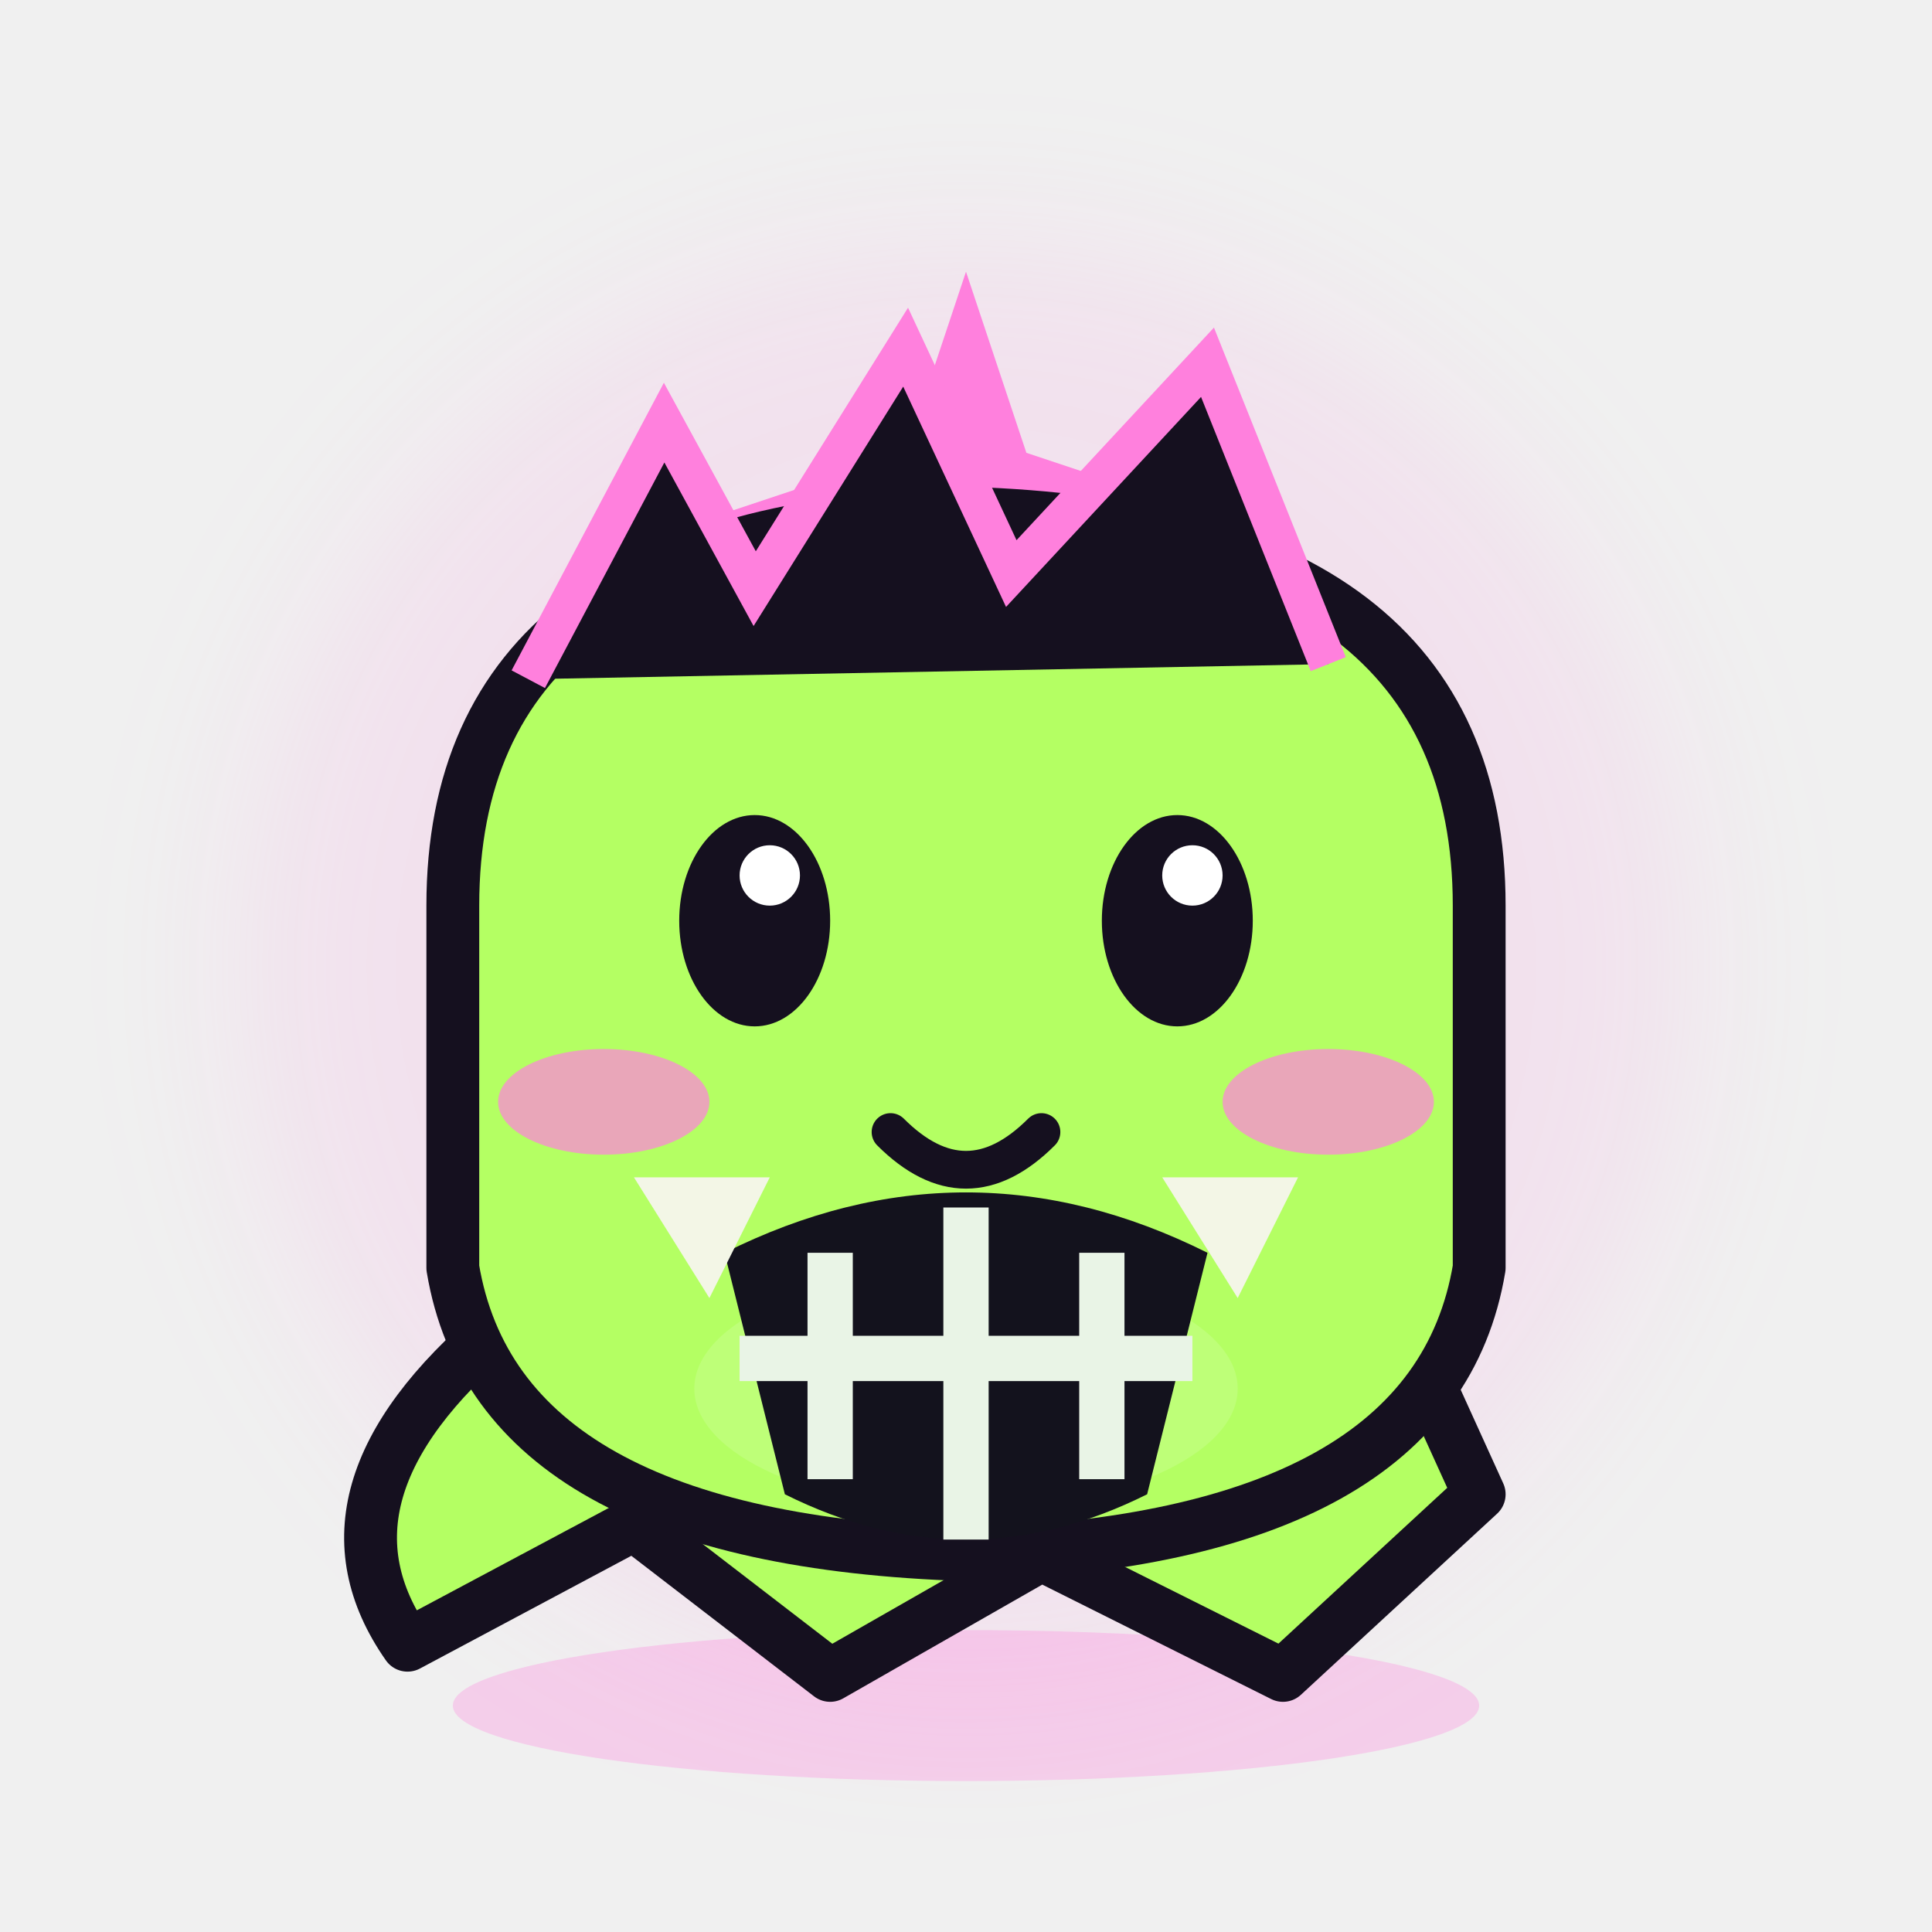
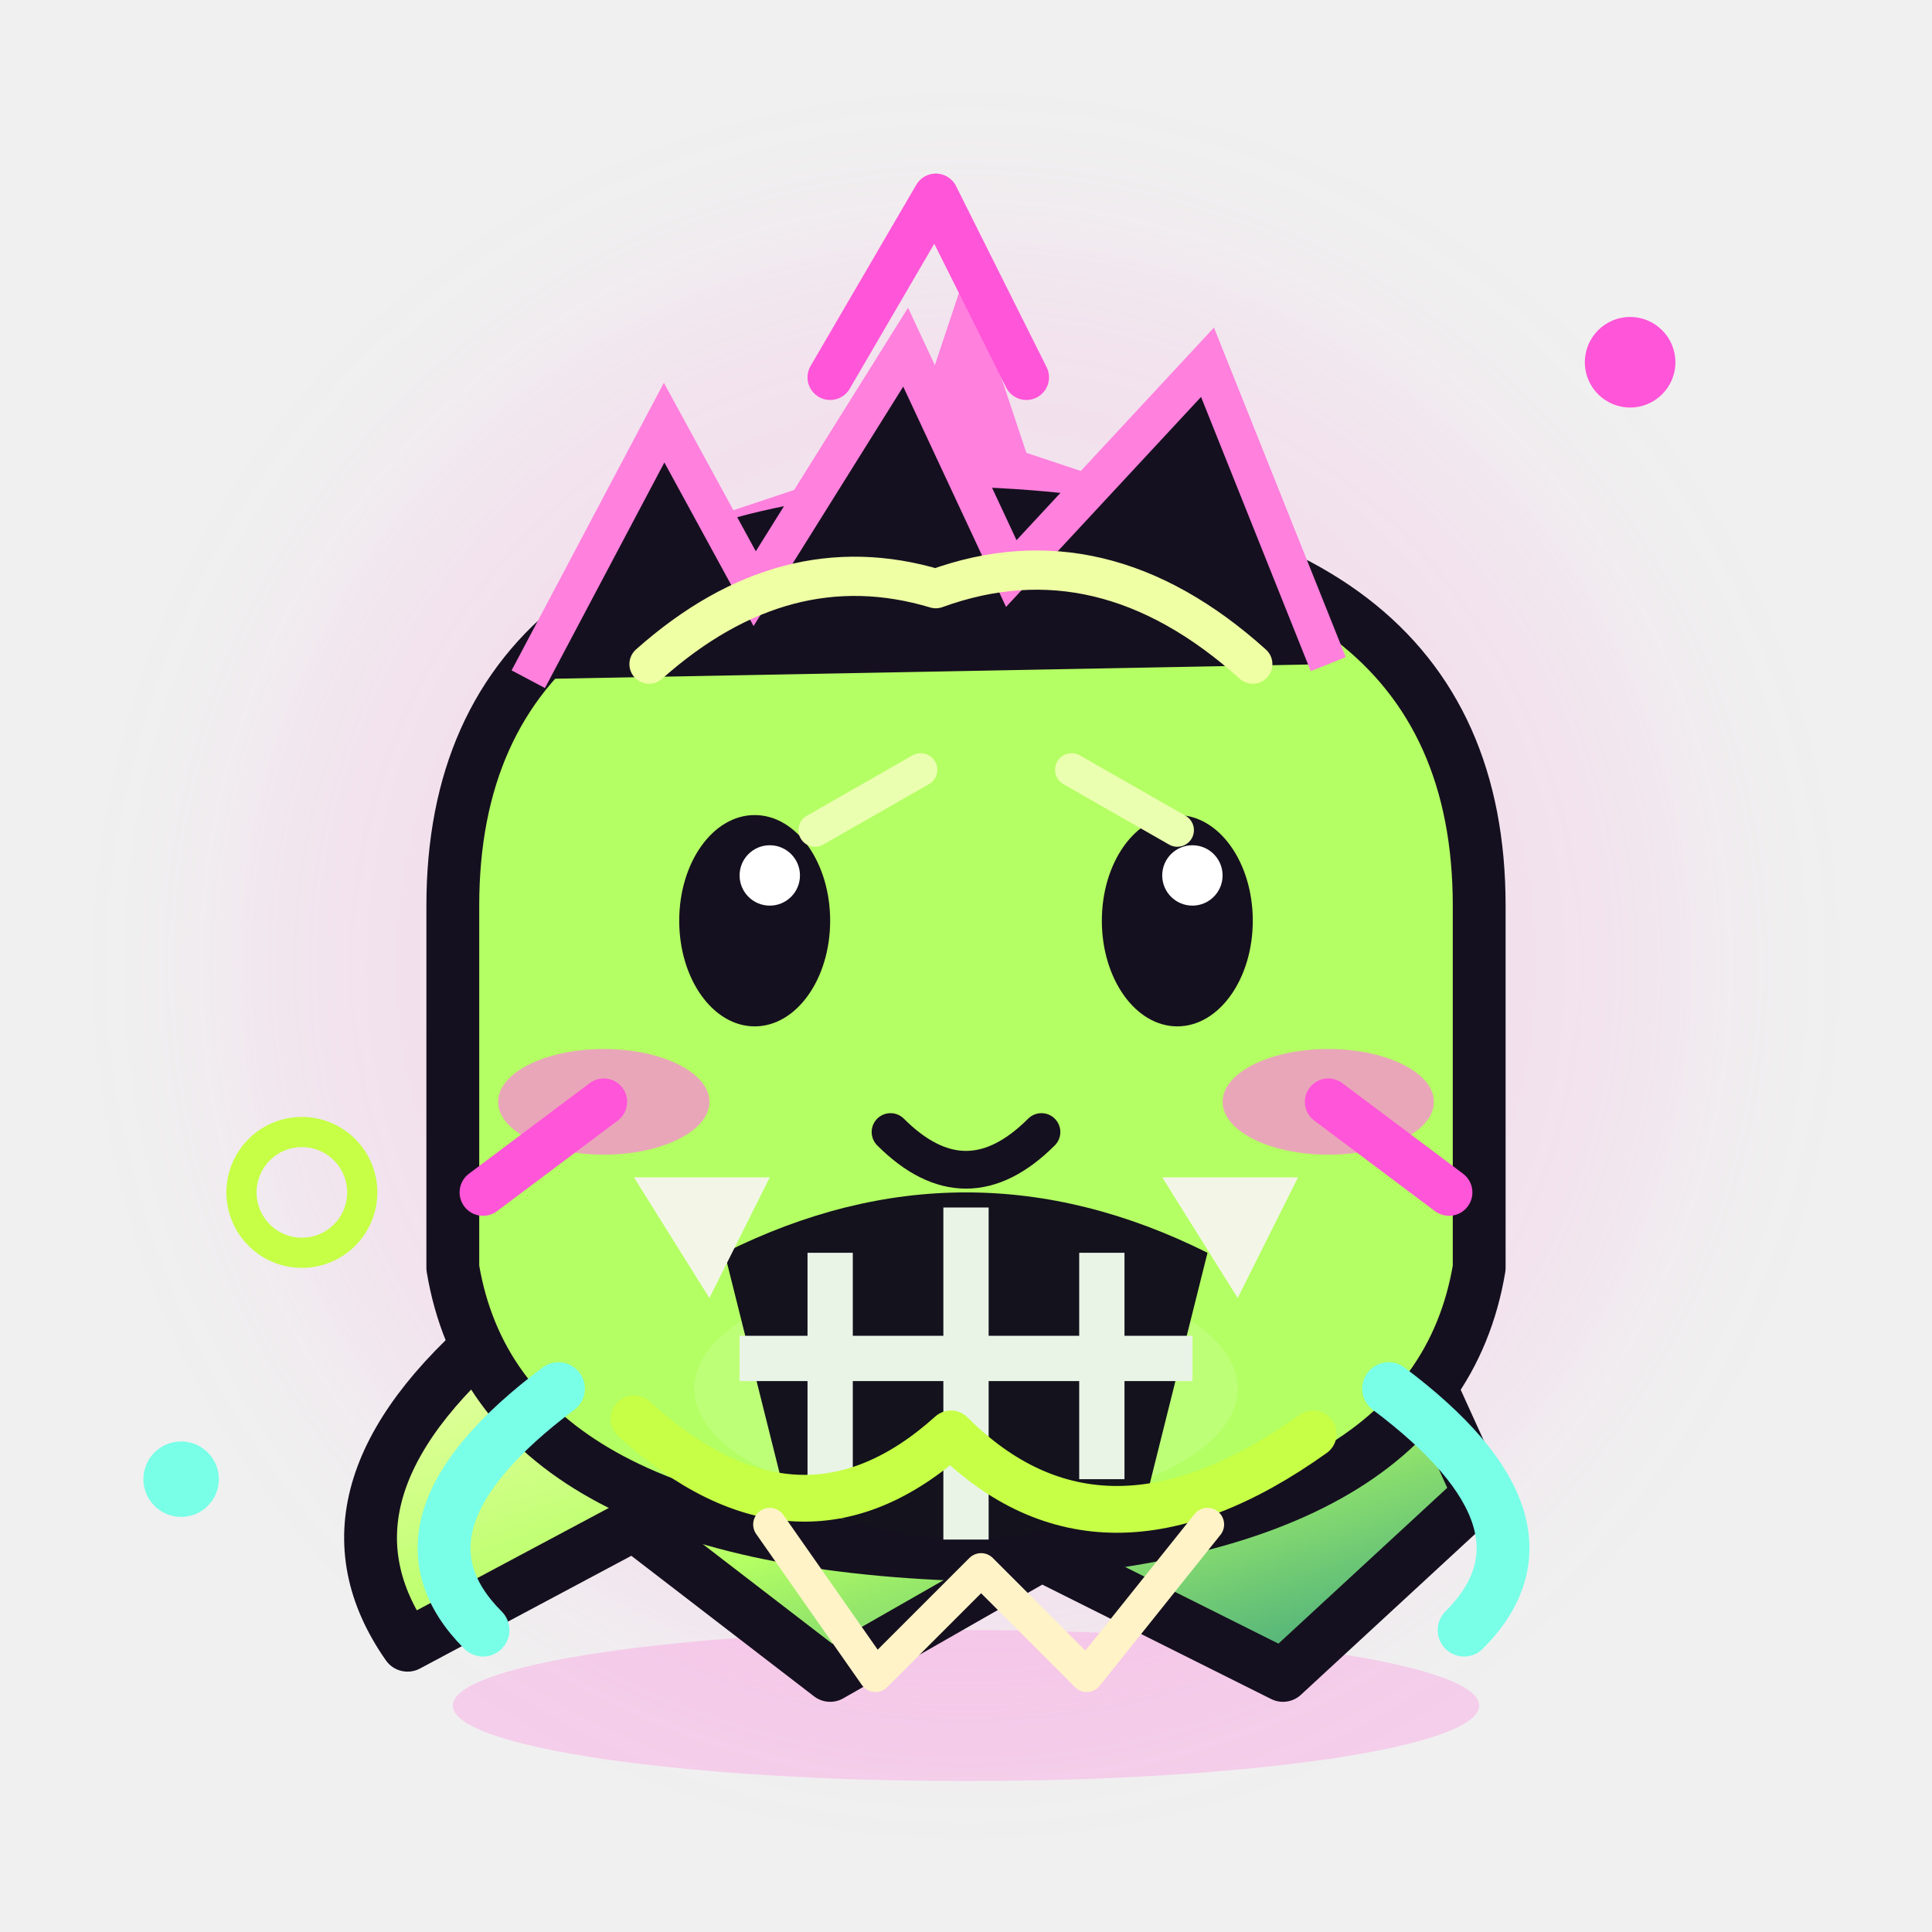
- <svg xmlns="http://www.w3.org/2000/svg" viewBox="0 0 128 128" role="img" aria-label="slime original neon mascot">
+ <svg xmlns="http://www.w3.org/2000/svg" viewBox="0 0 128 128" role="img" aria-labelledby="title desc">
  <defs>
    <filter id="halo" x="-50%" y="-50%" width="200%" height="200%">
      <feGaussianBlur stdDeviation="5" />
    </filter>
+     <linearGradient id="modern" x1="0" y1="0" x2="1" y2="1">
+       <stop stop-color="#eeffac" />
+       <stop offset=".5" stop-color="#b4ff63" />
+       <stop offset="1" stop-color="#359c83" />
+     </linearGradient>
  </defs>
  <style>@media(prefers-reduced-motion:no-preference){#mascot{transform-origin:64px 85px}@keyframes a{40%{transform:translateY(-12px) scale(.94,1.07)}}#mascot{animation:a 1.2s ease-in-out infinite}}}</style>
  <g id="mascot">
    <ellipse cx="64" cy="113" rx="34" ry="5" fill="#ff80dd" opacity=".3" />
    <circle cx="64" cy="64" r="48" fill="#ff80dd" opacity=".13" filter="url(#halo)" />
-     <path d="M33 88Q20 99 27 109L42 101 55 111 69 103 85 111 98 99 93 88" fill="#b4ff63" stroke="#15101f" stroke-width="3.5" stroke-linejoin="round" />
+     <path d="M33 88Q20 99 27 109L42 101 55 111 69 103 85 111 98 99 93 88" fill="url(#modern)" stroke="#15101f" stroke-width="3.5" stroke-linejoin="round" />
    <path d="M64 18 68 30 80 34 68 38 64 50 60 38 48 34 60 30Z" fill="#ff80dd" />
    <path d="M30 60 Q30 35 64 34 Q98 35 98 60 L98 84 Q95 102 64 103 Q33 102 30 84Z" fill="#b4ff63" stroke="#15101f" stroke-width="3.5" stroke-linejoin="round" />
    <ellipse cx="64" cy="92" rx="18" ry="8" fill="#fff" opacity=".14" />
    <ellipse cx="50" cy="61" rx="5" ry="7" fill="#15101f" />
    <ellipse cx="78" cy="61" rx="5" ry="7" fill="#15101f" />
    <circle cx="51" cy="58" r="2" fill="#fff" />
    <circle cx="79" cy="58" r="2" fill="#fff" />
    <path d="M59 75 Q64 80 69 75" fill="none" stroke="#15101f" stroke-width="2.5" stroke-linecap="round" />
    <ellipse cx="40" cy="73" rx="7" ry="3.5" fill="#ff80dd" opacity=".7" />
    <ellipse cx="88" cy="73" rx="7" ry="3.5" fill="#ff80dd" opacity=".7" />
    <path d="M54 89Q64 96 74 89" stroke="#ff80dd" stroke-width="3" fill="none" stroke-linecap="round" />
    <g aria-hidden="true">
      <path d="M48 83Q64 75 80 83L76 99Q64 105 52 99Z" fill="#13121d" />
      <path d="M55 83v15M64 80v22M73 83v15M49 90h30" stroke="#e9f4e6" stroke-width="3" />
      <path d="M35 45 44 28 50 39 60 23 67 38 80 24 88 44" fill="#15101f" stroke="#ff80dd" stroke-width="2.5" />
      <path d="M42 78h9l-4 8zM77 78h9l-4 8z" fill="#f3f6e6" />
    </g>
+     <g id="remaster-details" stroke-linejoin="round" stroke-linecap="round">
+       <path d="M37 92q-12 9-5 16m60-16q12 9 5 16" stroke="#79ffe7" stroke-width="3.5" fill="none" />
+       <path d="M43 44q9-8 19-5 11-4 21 5" fill="none" stroke="#efffa4" stroke-width="2.6" />
+       <path d="m40 73-8 6m56-6 8 6" stroke="#ff55d8" stroke-width="3.1" />
+       <path d="M42 94q11 10 21 1 10 10 24 0" fill="none" stroke="#c6ff45" stroke-width="3.1" />
+       <path d="m51 101 7 10 7-7 7 7 8-10" stroke="#fff3c7" stroke-width="2.2" fill="none" />
+       <path d="M54 55l7-4m10 0 7 4" stroke="#eaffb0" stroke-width="2.2" />
+       <circle cx="20" cy="79" r="4" fill="none" stroke="#c6ff45" stroke-width="2" />
+       <circle cx="108" cy="24" r="3" fill="#ff55d8" />
+       <circle cx="12" cy="98" r="2.5" fill="#79ffe7" />
+       <path d="m55 25 7-12 6 12" stroke="#ff55d8" stroke-width="3" fill="none" />
+     </g>
  </g>
</svg>
